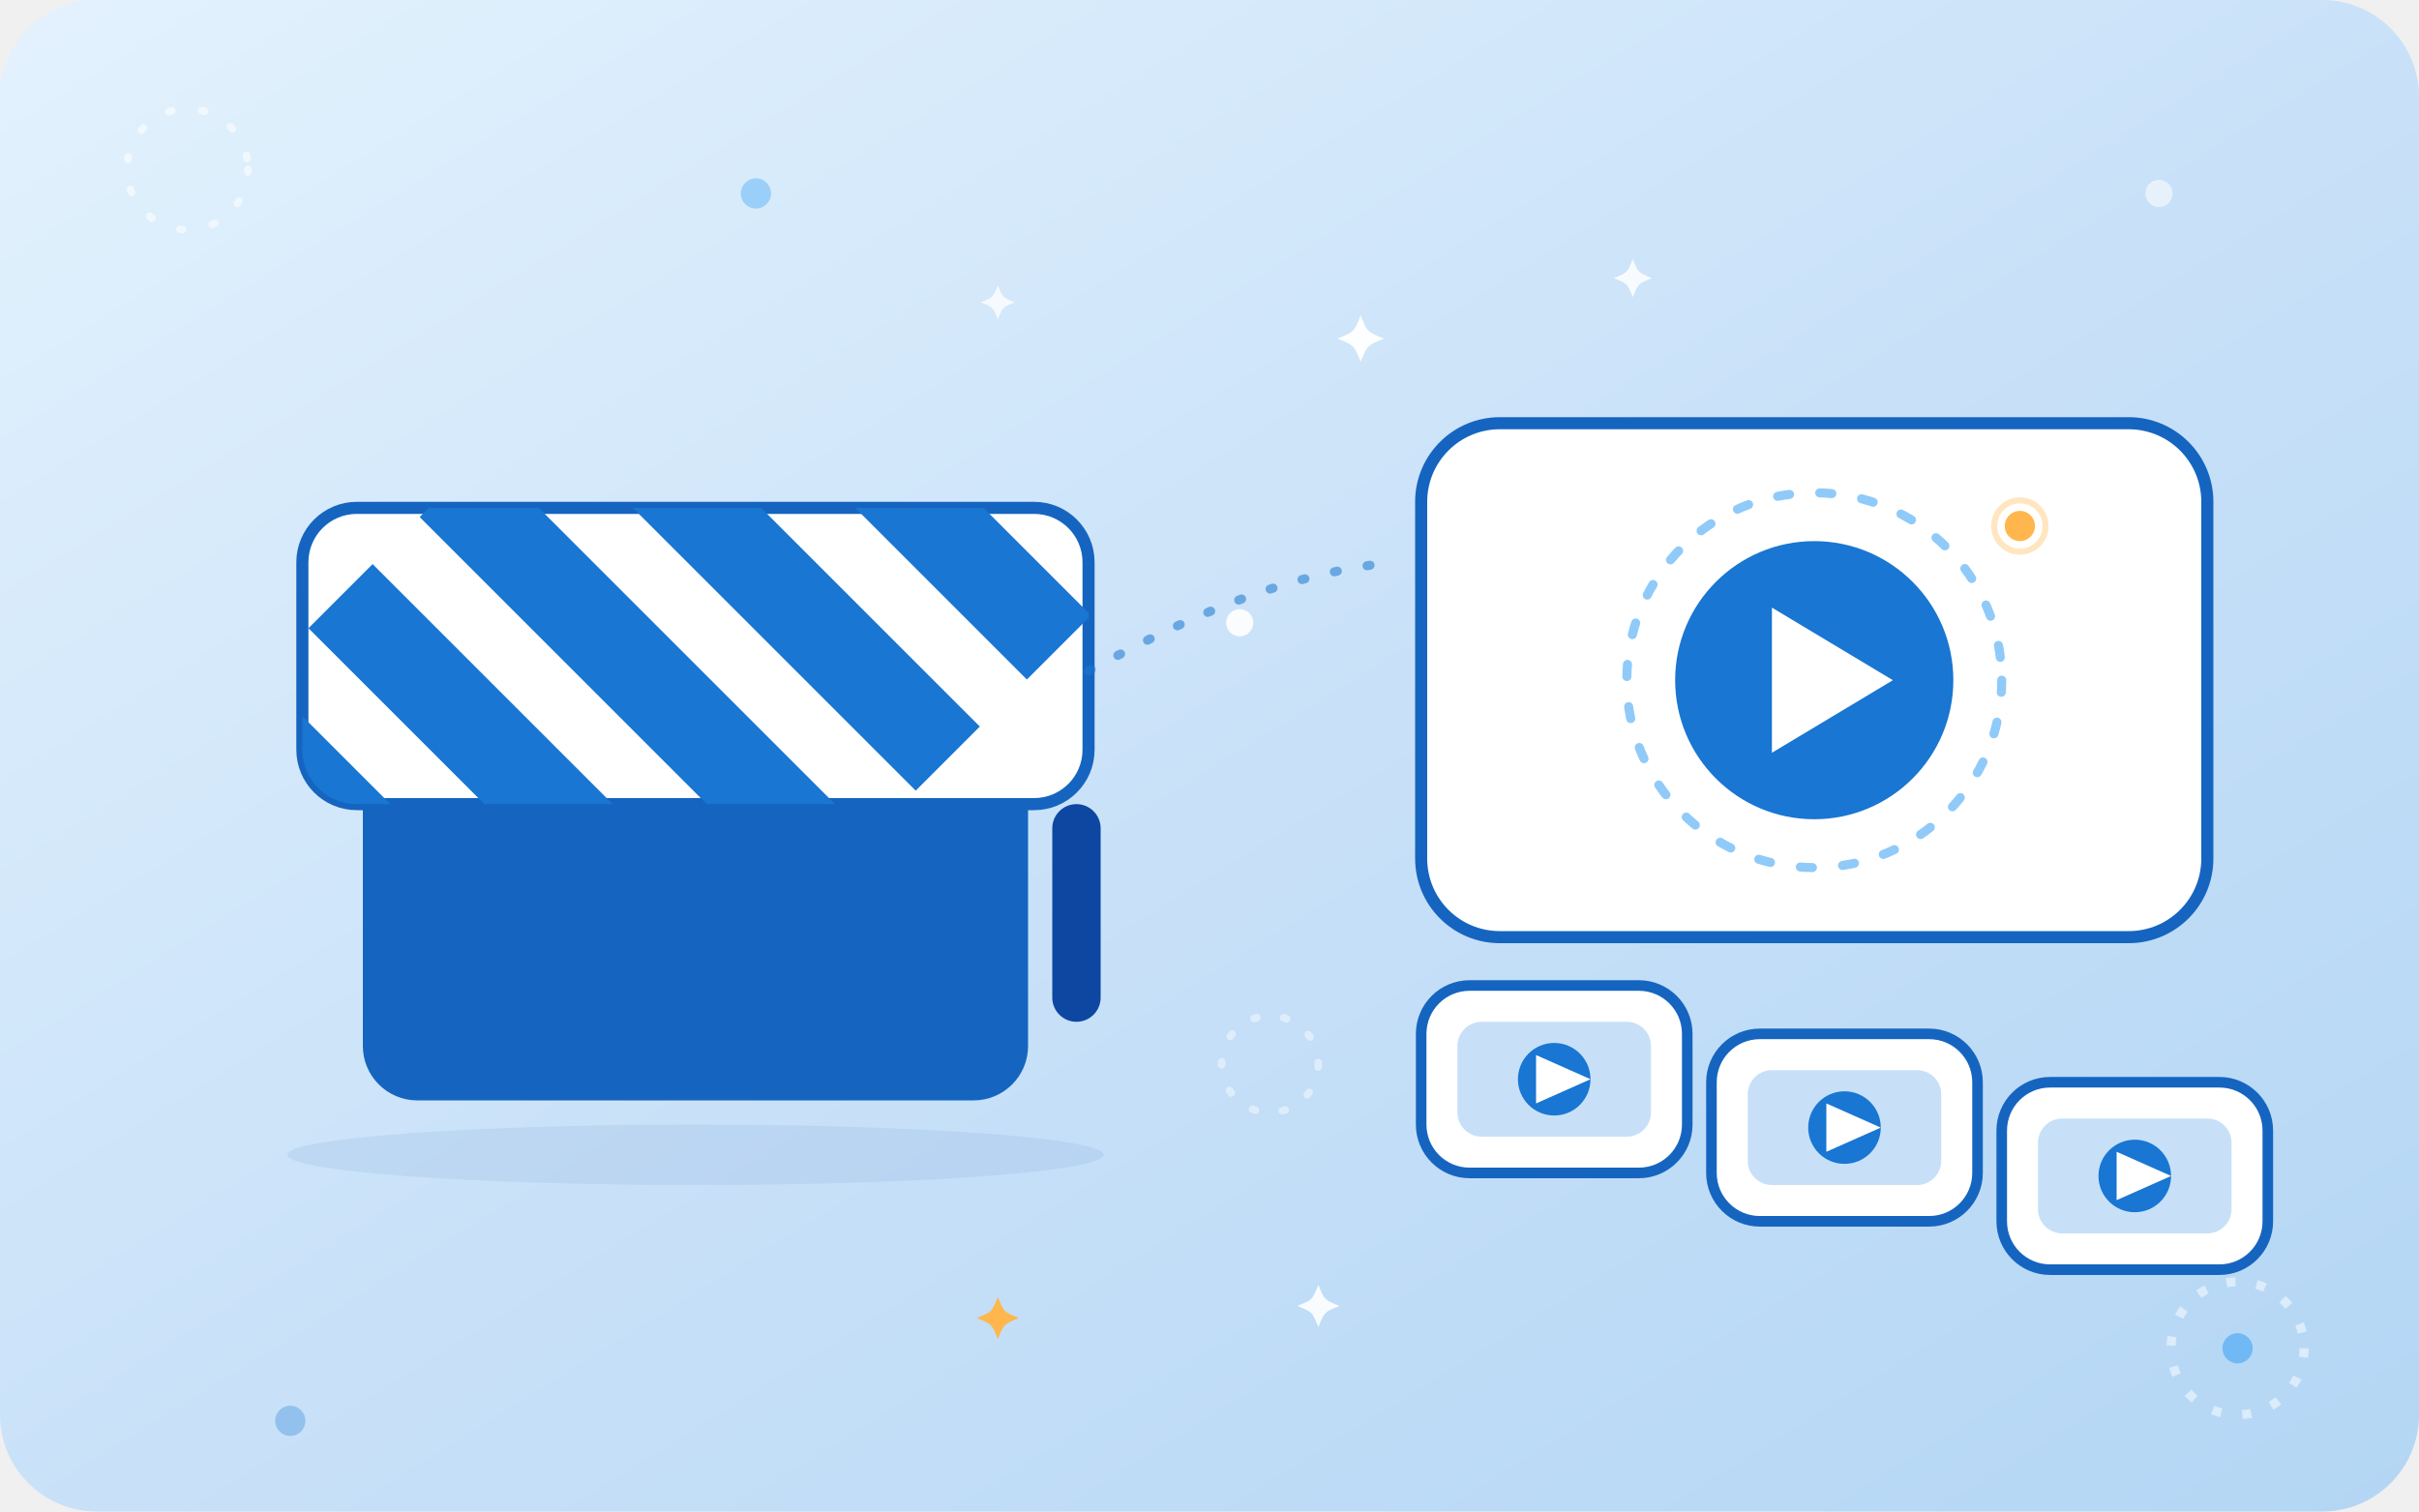
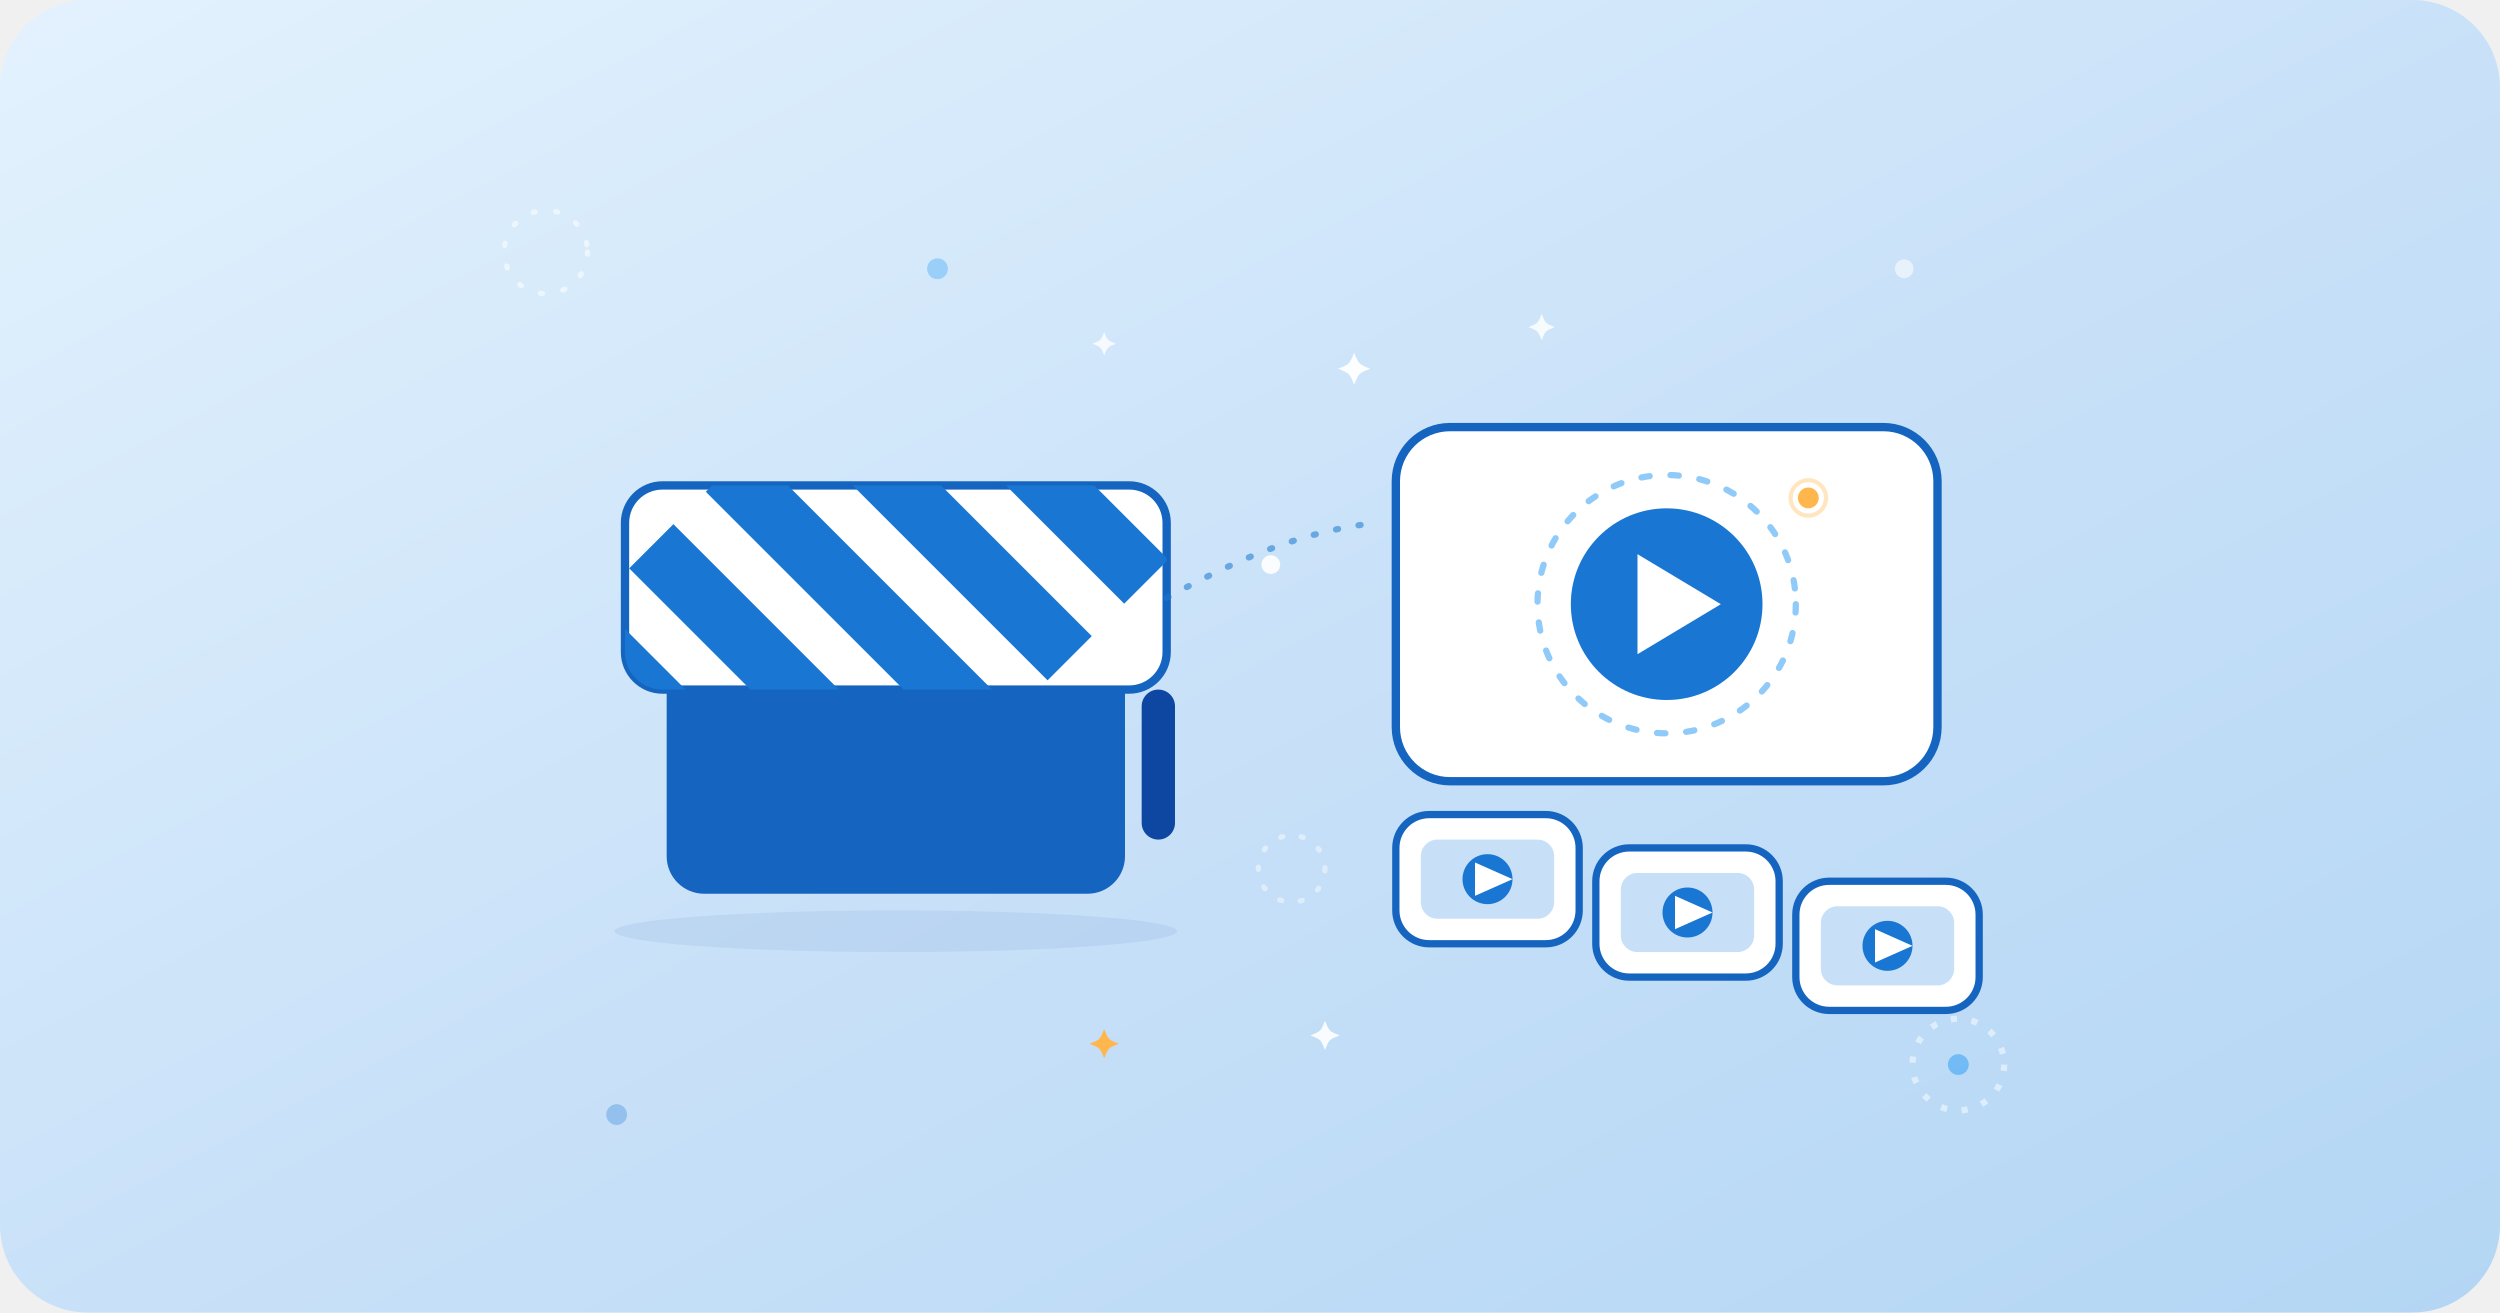
- <svg xmlns="http://www.w3.org/2000/svg" viewBox="0 0 800 500" aria-hidden="true">
+ <svg xmlns="http://www.w3.org/2000/svg" viewBox="0 0 1200 630" aria-hidden="true">
  <defs>
    <linearGradient id="bg" x1="0" y1="0" x2="1" y2="1">
      <stop offset="0" stop-color="#E3F2FD" />
      <stop offset="0.55" stop-color="#C7E0F8" />
      <stop offset="1" stop-color="#B3D6F4" />
    </linearGradient>
    <path id="spark" d="M0 -14 C 4 -4 4 -4 14 0 C 4 4 4 4 0 14 C -4 4 -4 4 -14 0 C -4 -4 -4 -4 0 -14 Z" />
    <clipPath id="plate">
      <rect x="100" y="168" width="260" height="98" rx="18" />
    </clipPath>
  </defs>
-   <rect width="800" height="500" rx="32" fill="url(#bg)" />
-   <circle cx="62" cy="56" r="20" fill="none" stroke="#FFFFFF" stroke-opacity="0.55" stroke-width="2.5" stroke-dasharray="1 10" stroke-linecap="round" />
-   <circle cx="740" cy="446" r="22" fill="none" stroke="#FFFFFF" stroke-opacity="0.5" stroke-width="3" stroke-dasharray="3 7" />
-   <circle cx="740" cy="446" r="5" fill="#42A5F5" fill-opacity="0.6" />
-   <circle cx="250" cy="64" r="5" fill="#90CAF9" fill-opacity="0.85" />
-   <circle cx="96" cy="470" r="5" fill="#1976D2" fill-opacity="0.3" />
-   <circle cx="714" cy="64" r="4.5" fill="#FFFFFF" fill-opacity="0.55" />
-   <circle cx="410" cy="206" r="4.5" fill="#FFFFFF" fill-opacity="0.9" />
-   <circle cx="420" cy="352" r="16" fill="none" stroke="#FFFFFF" stroke-opacity="0.45" stroke-width="2.5" stroke-dasharray="1 9" stroke-linecap="round" />
-   <use href="#spark" transform="translate(436 432) scale(0.5)" fill="#FFFFFF" fill-opacity="0.9" />
-   <use href="#spark" transform="translate(450 112) scale(0.55)" fill="#FFFFFF" fill-opacity="0.95" />
-   <use href="#spark" transform="translate(330 100) scale(0.4)" fill="#FFFFFF" fill-opacity="0.8" />
-   <use href="#spark" transform="translate(540 92) scale(0.45)" fill="#FFFFFF" fill-opacity="0.85" />
-   <use href="#spark" transform="translate(330 436) scale(0.5)" fill="#FFB74D" />
-   <ellipse cx="230" cy="382" rx="135" ry="10" fill="#0D47A1" fill-opacity="0.07" />
-   <rect x="348" y="266" width="16" height="72" rx="8" fill="#0D47A1" />
-   <rect x="120" y="246" width="220" height="118" rx="18" fill="#1565C0" />
-   <rect x="100" y="168" width="260" height="98" rx="18" fill="#FFFFFF" stroke="#1565C0" stroke-width="4" />
-   <g clip-path="url(#plate)">
-     <rect x="94" y="120" width="30" height="180" fill="#1976D2" transform="rotate(-45 230 217)" />
-     <rect x="146" y="120" width="30" height="180" fill="#1976D2" transform="rotate(-45 230 217)" />
-     <rect x="198" y="120" width="30" height="180" fill="#1976D2" transform="rotate(-45 230 217)" />
-     <rect x="250" y="120" width="30" height="180" fill="#1976D2" transform="rotate(-45 230 217)" />
-     <rect x="302" y="120" width="30" height="180" fill="#1976D2" transform="rotate(-45 230 217)" />
+   <rect width="1200" height="630" rx="42" fill="url(#bg)" />
+   <g transform="translate(200, 65)">
+     <circle cx="62" cy="56" r="20" fill="none" stroke="#FFFFFF" stroke-opacity="0.55" stroke-width="2.5" stroke-dasharray="1 10" stroke-linecap="round" />
+     <circle cx="740" cy="446" r="22" fill="none" stroke="#FFFFFF" stroke-opacity="0.5" stroke-width="3" stroke-dasharray="3 7" />
+     <circle cx="740" cy="446" r="5" fill="#42A5F5" fill-opacity="0.6" />
+     <circle cx="250" cy="64" r="5" fill="#90CAF9" fill-opacity="0.85" />
+     <circle cx="96" cy="470" r="5" fill="#1976D2" fill-opacity="0.3" />
+     <circle cx="714" cy="64" r="4.5" fill="#FFFFFF" fill-opacity="0.55" />
+     <circle cx="410" cy="206" r="4.5" fill="#FFFFFF" fill-opacity="0.9" />
+     <circle cx="420" cy="352" r="16" fill="none" stroke="#FFFFFF" stroke-opacity="0.45" stroke-width="2.5" stroke-dasharray="1 9" stroke-linecap="round" />
+     <use href="#spark" transform="translate(436 432) scale(0.5)" fill="#FFFFFF" fill-opacity="0.9" />
+     <use href="#spark" transform="translate(450 112) scale(0.55)" fill="#FFFFFF" fill-opacity="0.95" />
+     <use href="#spark" transform="translate(330 100) scale(0.4)" fill="#FFFFFF" fill-opacity="0.8" />
+     <use href="#spark" transform="translate(540 92) scale(0.45)" fill="#FFFFFF" fill-opacity="0.85" />
+     <use href="#spark" transform="translate(330 436) scale(0.5)" fill="#FFB74D" />
+     <ellipse cx="230" cy="382" rx="135" ry="10" fill="#0D47A1" fill-opacity="0.07" />
+     <rect x="348" y="266" width="16" height="72" rx="8" fill="#0D47A1" />
+     <rect x="120" y="246" width="220" height="118" rx="18" fill="#1565C0" />
+     <rect x="100" y="168" width="260" height="98" rx="18" fill="#FFFFFF" stroke="#1565C0" stroke-width="4" />
+     <g clip-path="url(#plate)">
+       <rect x="94" y="120" width="30" height="180" fill="#1976D2" transform="rotate(-45 230 217)" />
+       <rect x="146" y="120" width="30" height="180" fill="#1976D2" transform="rotate(-45 230 217)" />
+       <rect x="198" y="120" width="30" height="180" fill="#1976D2" transform="rotate(-45 230 217)" />
+       <rect x="250" y="120" width="30" height="180" fill="#1976D2" transform="rotate(-45 230 217)" />
+       <rect x="302" y="120" width="30" height="180" fill="#1976D2" transform="rotate(-45 230 217)" />
+     </g>
+     <path d="M 360 222 C 400 200 428 190 460 186" fill="none" stroke="#1976D2" stroke-width="3" stroke-opacity="0.55" stroke-dasharray="1 10" stroke-linecap="round" />
+     <rect x="470" y="140" width="260" height="170" rx="26" fill="#FFFFFF" stroke="#1565C0" stroke-width="4" />
+     <circle cx="600" cy="225" r="62" fill="none" stroke="#90CAF9" stroke-width="3" stroke-dasharray="4 10" stroke-linecap="round" />
+     <circle cx="600" cy="225" r="46" fill="#1976D2" />
+     <polygon points="586 201 586 249 626 225" fill="#FFFFFF" />
+     <circle cx="668" cy="174" r="5" fill="#FFB74D" />
+     <circle cx="668" cy="174" r="8.5" fill="none" stroke="#FFB74D" stroke-opacity="0.35" stroke-width="2" />
+     <rect x="470" y="326" width="88" height="62" rx="16" fill="#FFFFFF" stroke="#1565C0" stroke-width="3.5" />
+     <rect x="482" y="338" width="64" height="38" rx="8" fill="#C7E0F8" />
+     <circle cx="514" cy="357" r="12" fill="#1976D2" />
+     <polygon points="508 349 508 365 526 357" fill="#FFFFFF" />
+     <rect x="566" y="342" width="88" height="62" rx="16" fill="#FFFFFF" stroke="#1565C0" stroke-width="3.5" />
+     <rect x="578" y="354" width="64" height="38" rx="8" fill="#C7E0F8" />
+     <circle cx="610" cy="373" r="12" fill="#1976D2" />
+     <polygon points="604 365 604 381 622 373" fill="#FFFFFF" />
+     <rect x="662" y="358" width="88" height="62" rx="16" fill="#FFFFFF" stroke="#1565C0" stroke-width="3.5" />
+     <rect x="674" y="370" width="64" height="38" rx="8" fill="#C7E0F8" />
+     <circle cx="706" cy="389" r="12" fill="#1976D2" />
+     <polygon points="700 381 700 397 718 389" fill="#FFFFFF" />
  </g>
-   <path d="M 360 222 C 400 200 428 190 460 186" fill="none" stroke="#1976D2" stroke-width="3" stroke-opacity="0.55" stroke-dasharray="1 10" stroke-linecap="round" />
-   <rect x="470" y="140" width="260" height="170" rx="26" fill="#FFFFFF" stroke="#1565C0" stroke-width="4" />
-   <circle cx="600" cy="225" r="62" fill="none" stroke="#90CAF9" stroke-width="3" stroke-dasharray="4 10" stroke-linecap="round" />
-   <circle cx="600" cy="225" r="46" fill="#1976D2" />
-   <polygon points="586 201 586 249 626 225" fill="#FFFFFF" />
-   <circle cx="668" cy="174" r="5" fill="#FFB74D" />
-   <circle cx="668" cy="174" r="8.5" fill="none" stroke="#FFB74D" stroke-opacity="0.35" stroke-width="2" />
-   <rect x="470" y="326" width="88" height="62" rx="16" fill="#FFFFFF" stroke="#1565C0" stroke-width="3.5" />
-   <rect x="482" y="338" width="64" height="38" rx="8" fill="#C7E0F8" />
-   <circle cx="514" cy="357" r="12" fill="#1976D2" />
-   <polygon points="508 349 508 365 526 357" fill="#FFFFFF" />
-   <rect x="566" y="342" width="88" height="62" rx="16" fill="#FFFFFF" stroke="#1565C0" stroke-width="3.5" />
-   <rect x="578" y="354" width="64" height="38" rx="8" fill="#C7E0F8" />
-   <circle cx="610" cy="373" r="12" fill="#1976D2" />
-   <polygon points="604 365 604 381 622 373" fill="#FFFFFF" />
-   <rect x="662" y="358" width="88" height="62" rx="16" fill="#FFFFFF" stroke="#1565C0" stroke-width="3.5" />
-   <rect x="674" y="370" width="64" height="38" rx="8" fill="#C7E0F8" />
-   <circle cx="706" cy="389" r="12" fill="#1976D2" />
-   <polygon points="700 381 700 397 718 389" fill="#FFFFFF" />
</svg>
